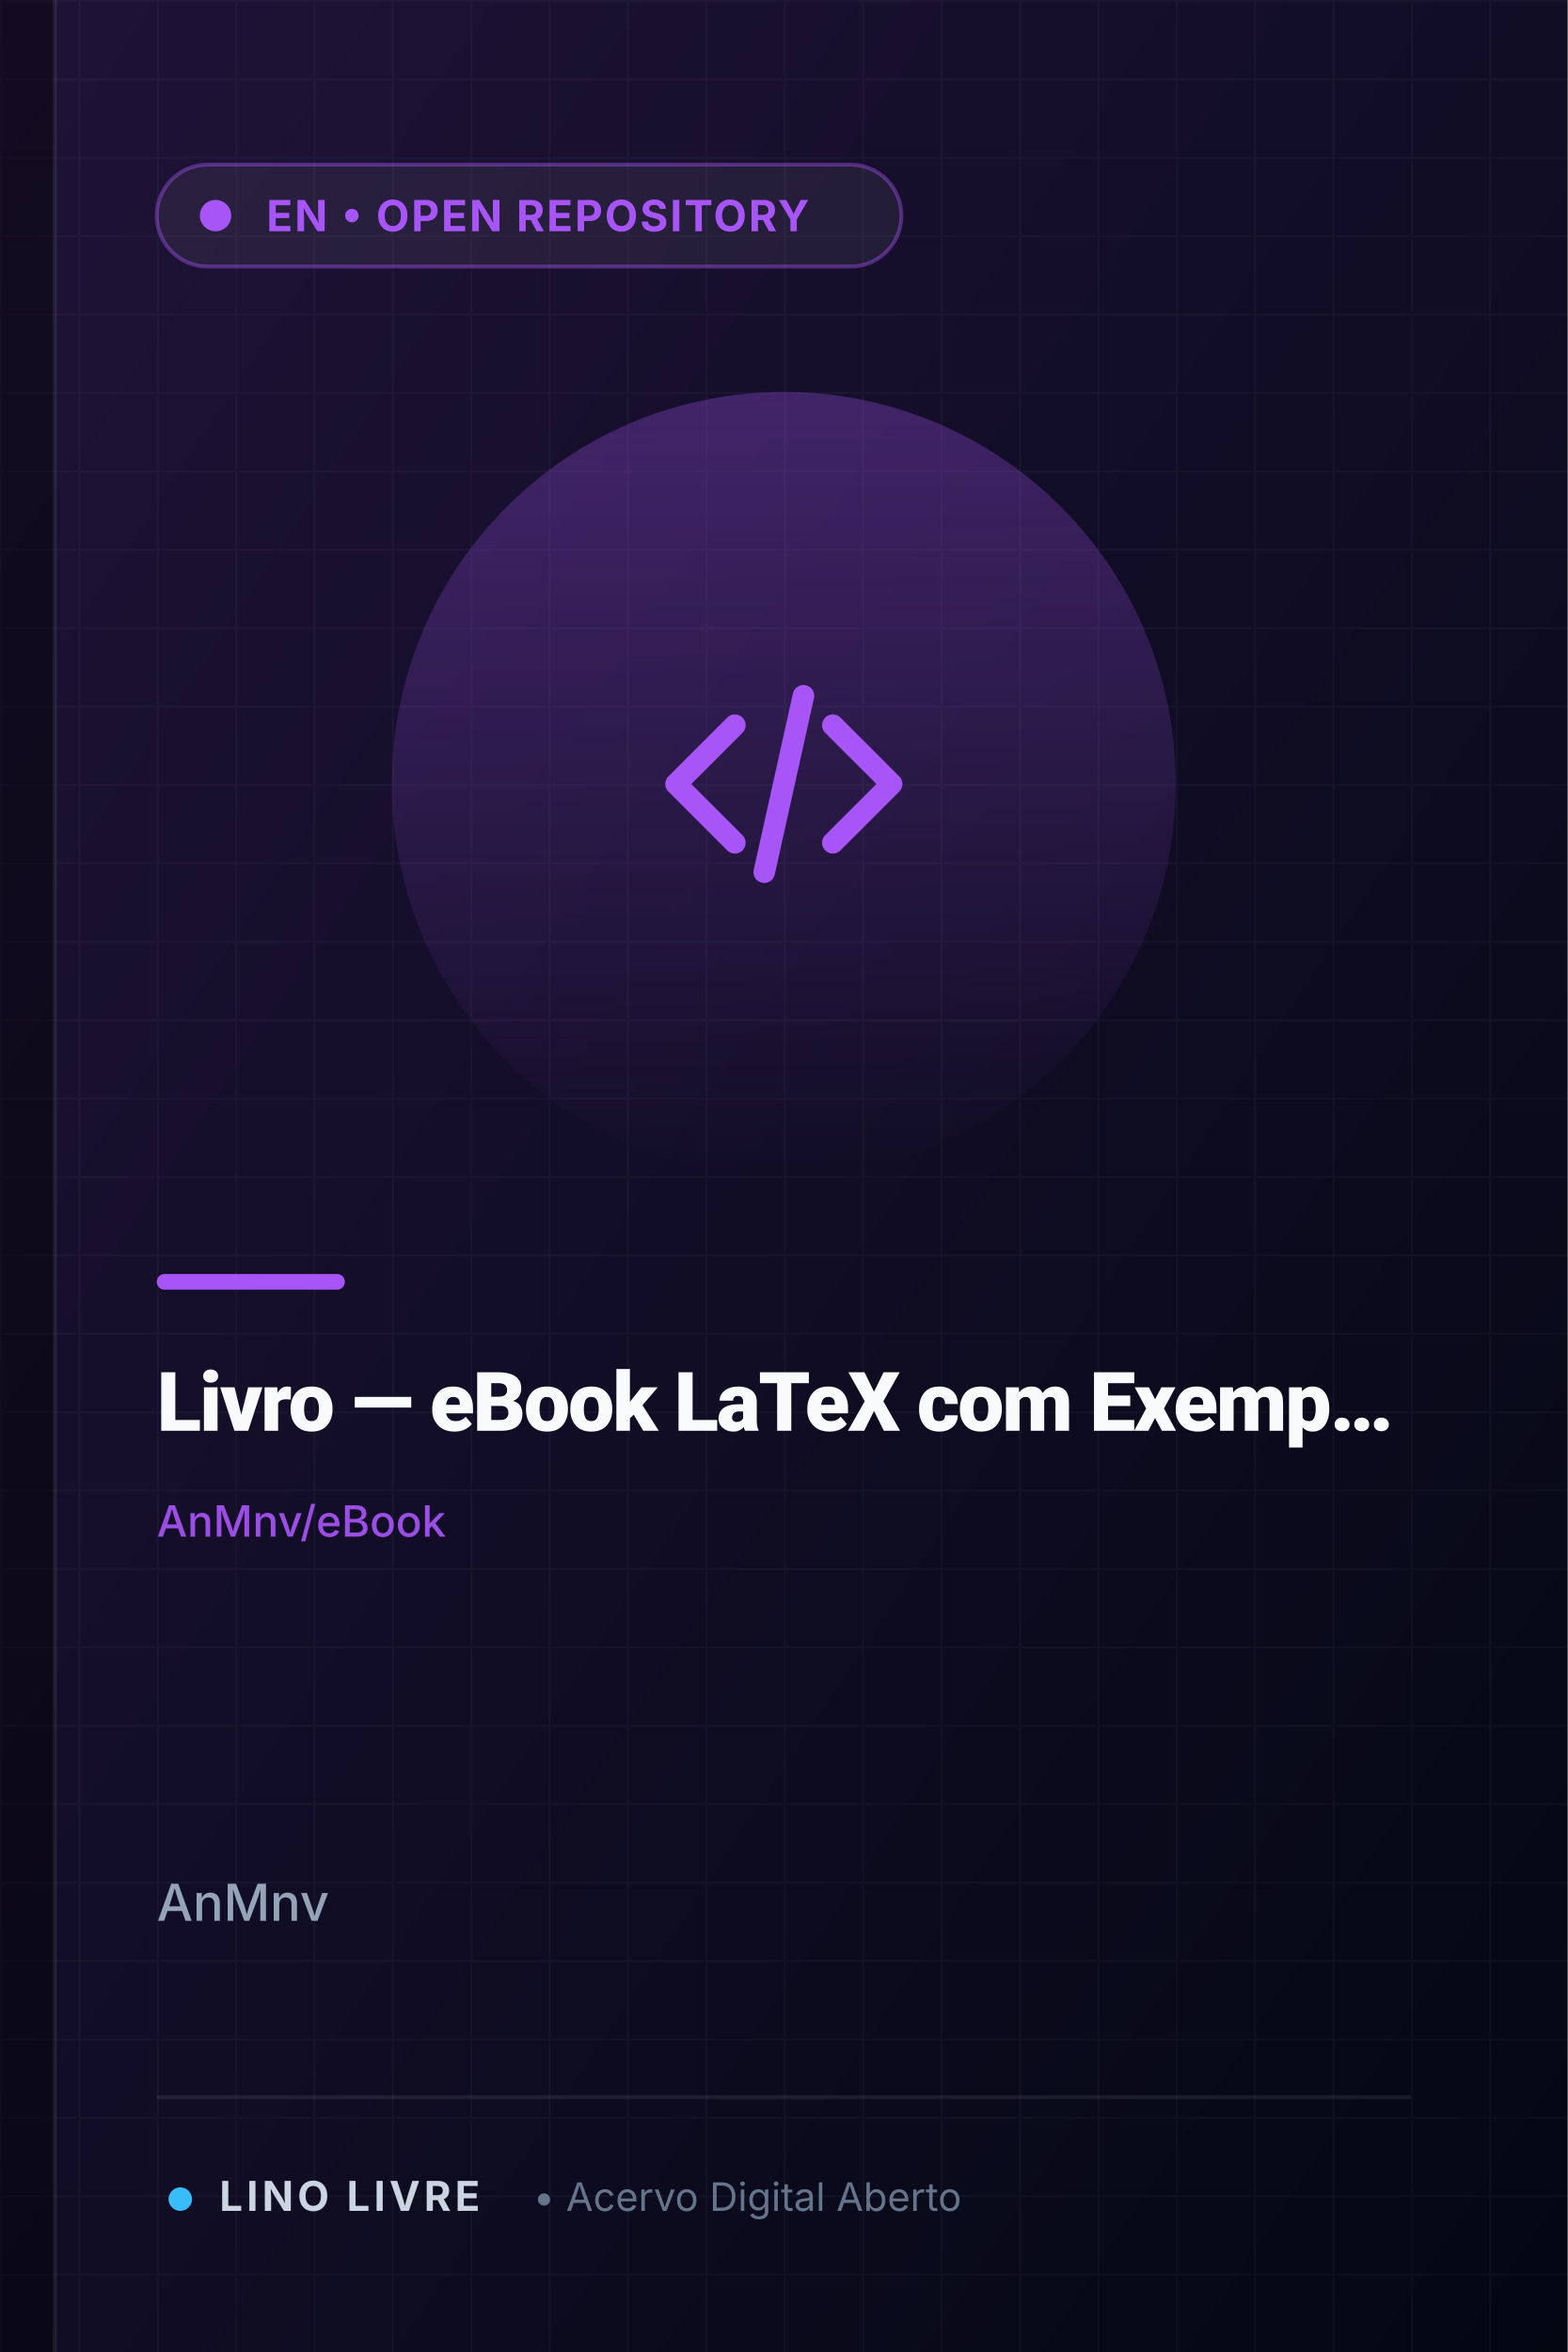
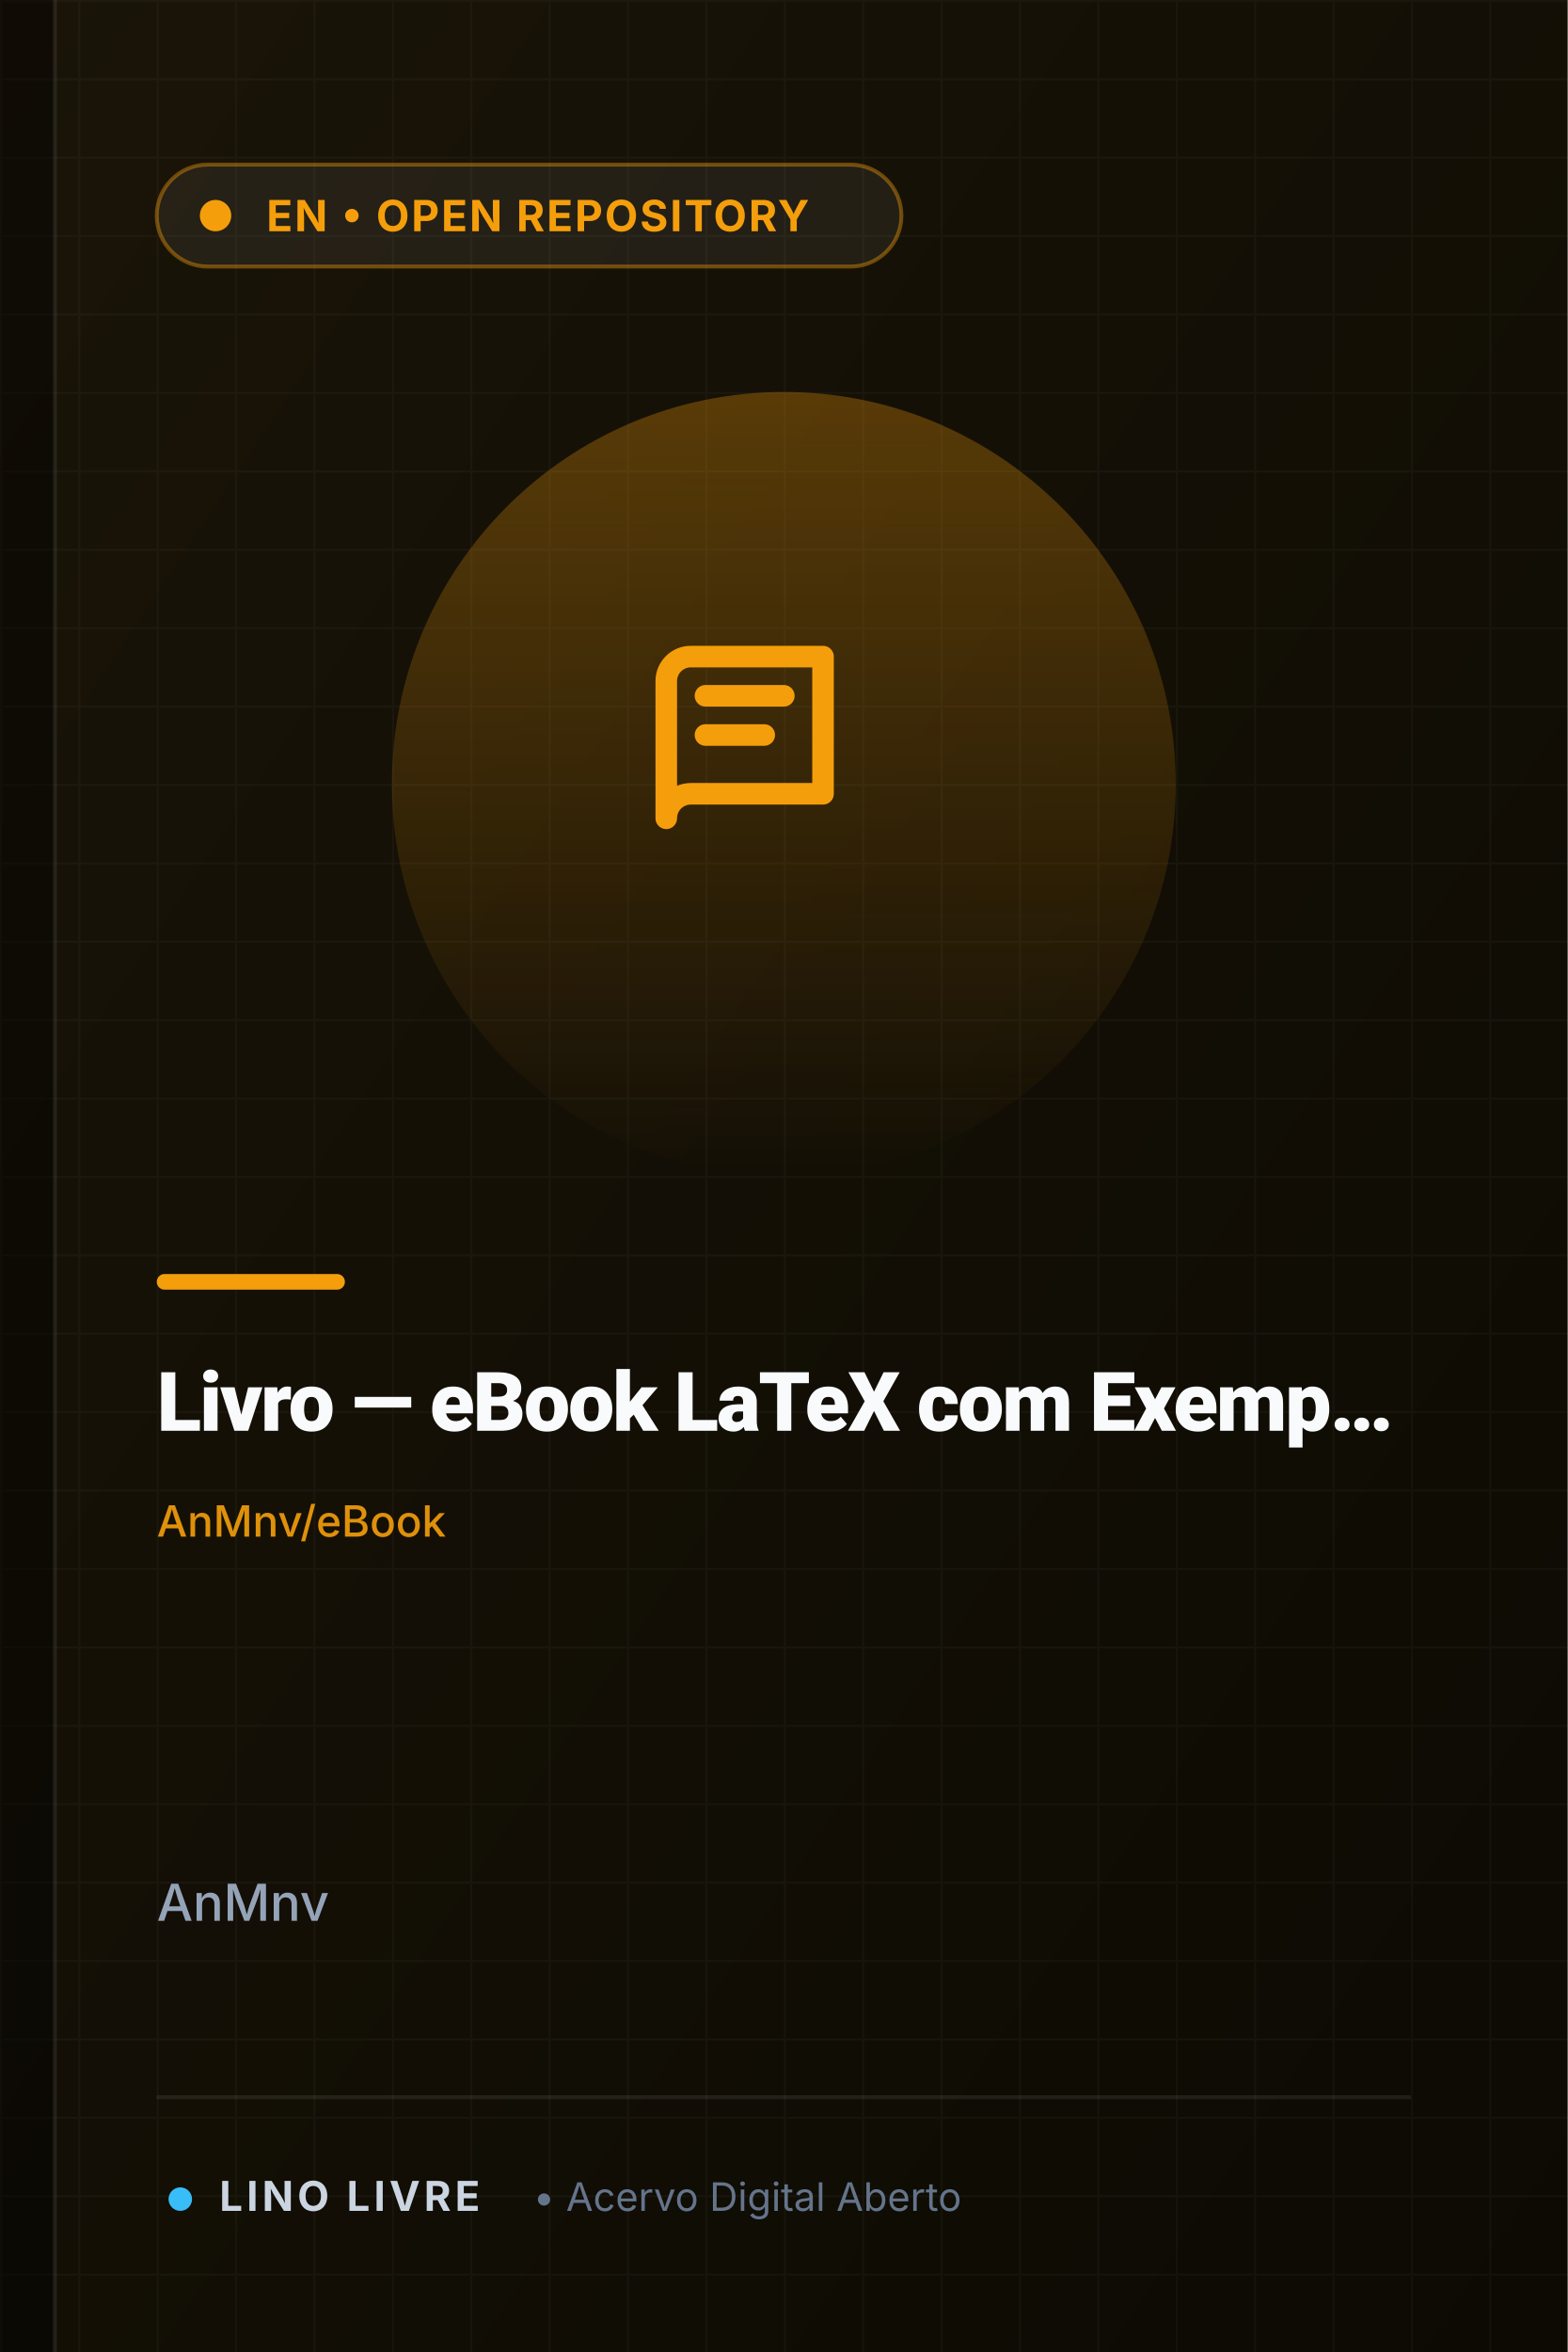
<svg xmlns="http://www.w3.org/2000/svg" viewBox="0 0 400 600" width="400" height="600">
  <defs>
    <linearGradient id="bgGrad" x1="0%" y1="0%" x2="100%" y2="100%">
-       <stop offset="0%" stop-color="#1f1338" />
-       <stop offset="100%" stop-color="#030712" />
+       <stop offset="0%" stop-color="#1a1408" />
+       <stop offset="100%" stop-color="#0c0a03" />
    </linearGradient>
    <linearGradient id="glowGrad" x1="0%" y1="0%" x2="0%" y2="100%">
-       <stop offset="0%" stop-color="#a855f7" stop-opacity="0.3" />
-       <stop offset="100%" stop-color="#a855f7" stop-opacity="0" />
+       <stop offset="0%" stop-color="#f59e0b" stop-opacity="0.3" />
+       <stop offset="100%" stop-color="#f59e0b" stop-opacity="0" />
    </linearGradient>
    <pattern id="gridPattern" width="20" height="20" patternUnits="userSpaceOnUse">
      <path d="M 20 0 L 0 0 0 20" fill="none" stroke="rgba(255,255,255,0.03)" stroke-width="1" />
    </pattern>
  </defs>
  <rect width="400" height="600" fill="url(#bgGrad)" />
  <rect width="400" height="600" fill="url(#gridPattern)" />
  <circle cx="200" cy="200" r="100" fill="url(#glowGrad)" />
  <rect x="0" y="0" width="14" height="600" fill="rgba(0,0,0,0.4)" />
  <line x1="14" y1="0" x2="14" y2="600" stroke="rgba(255,255,255,0.08)" stroke-width="1" />
  <g transform="translate(40, 42)">
-     <rect width="190" height="26" rx="13" fill="rgba(255,255,255,0.06)" stroke="#a855f7" stroke-opacity="0.4" stroke-width="1" />
-     <circle cx="15" cy="13" r="4" fill="#a855f7" />
-     <text x="28" y="17" font-family="system-ui, -apple-system, sans-serif" font-size="11" font-weight="700" fill="#a855f7" letter-spacing="0.5">EN • OPEN REPOSITORY</text>
+     <rect width="190" height="26" rx="13" fill="rgba(255,255,255,0.06)" stroke="#f59e0b" stroke-opacity="0.4" stroke-width="1" />
+     <circle cx="15" cy="13" r="4" fill="#f59e0b" />
+     <text x="28" y="17" font-family="system-ui, -apple-system, sans-serif" font-size="11" font-weight="700" fill="#f59e0b" letter-spacing="0.5">EN • OPEN REPOSITORY</text>
  </g>
-   <g transform="translate(160, 160) scale(2.5)" fill="none" stroke="#a855f7" stroke-width="2.2" stroke-linecap="round" stroke-linejoin="round">
-     <path d="M11 10L5 16l6 6M21 10l6 6-6 6M18 7l-4 18" />
+   <g transform="translate(160, 160) scale(2.5)" fill="none" stroke="#f59e0b" stroke-width="2.2" stroke-linecap="round" stroke-linejoin="round">
+     <path d="M4 19.5A2.5 2.5 0 016.5 17H20V3H6.5A2.5 2.5 0 004 5.5v14z" />
+     <path d="M8 7h8M8 11h6" />
  </g>
-   <rect x="40" y="325" width="48" height="4" rx="2" fill="#a855f7" />
+   <rect x="40" y="325" width="48" height="4" rx="2" fill="#f59e0b" />
  <text x="40" y="365" font-family="system-ui, -apple-system, 'Segoe UI', Roboto, sans-serif" font-size="21" font-weight="800" fill="#f8fafc" letter-spacing="-0.5">Livro — eBook LaTeX com Exemp…</text>
-   <text x="40" y="392" font-family="system-ui, -apple-system, sans-serif" font-size="11" font-weight="500" fill="#a855f7" opacity="0.9">AnMnv/eBook</text>
+   <text x="40" y="392" font-family="system-ui, -apple-system, sans-serif" font-size="11" font-weight="500" fill="#f59e0b" opacity="0.9">AnMnv/eBook</text>
  <text x="40" y="490" font-family="system-ui, -apple-system, sans-serif" font-size="13" font-weight="500" fill="#94a3b8">AnMnv</text>
  <line x1="40" y1="535" x2="360" y2="535" stroke="rgba(255,255,255,0.08)" stroke-width="1" />
  <g transform="translate(40, 555)">
    <circle cx="6" cy="6" r="3" fill="#38bdf8" />
    <text x="16" y="9" font-family="system-ui, -apple-system, sans-serif" font-size="10.5" font-weight="700" fill="#cbd5e1" letter-spacing="1">LINO LIVRE</text>
    <text x="96" y="9" font-family="system-ui, -apple-system, sans-serif" font-size="10" font-weight="400" fill="#64748b">• Acervo Digital Aberto</text>
  </g>
</svg>
